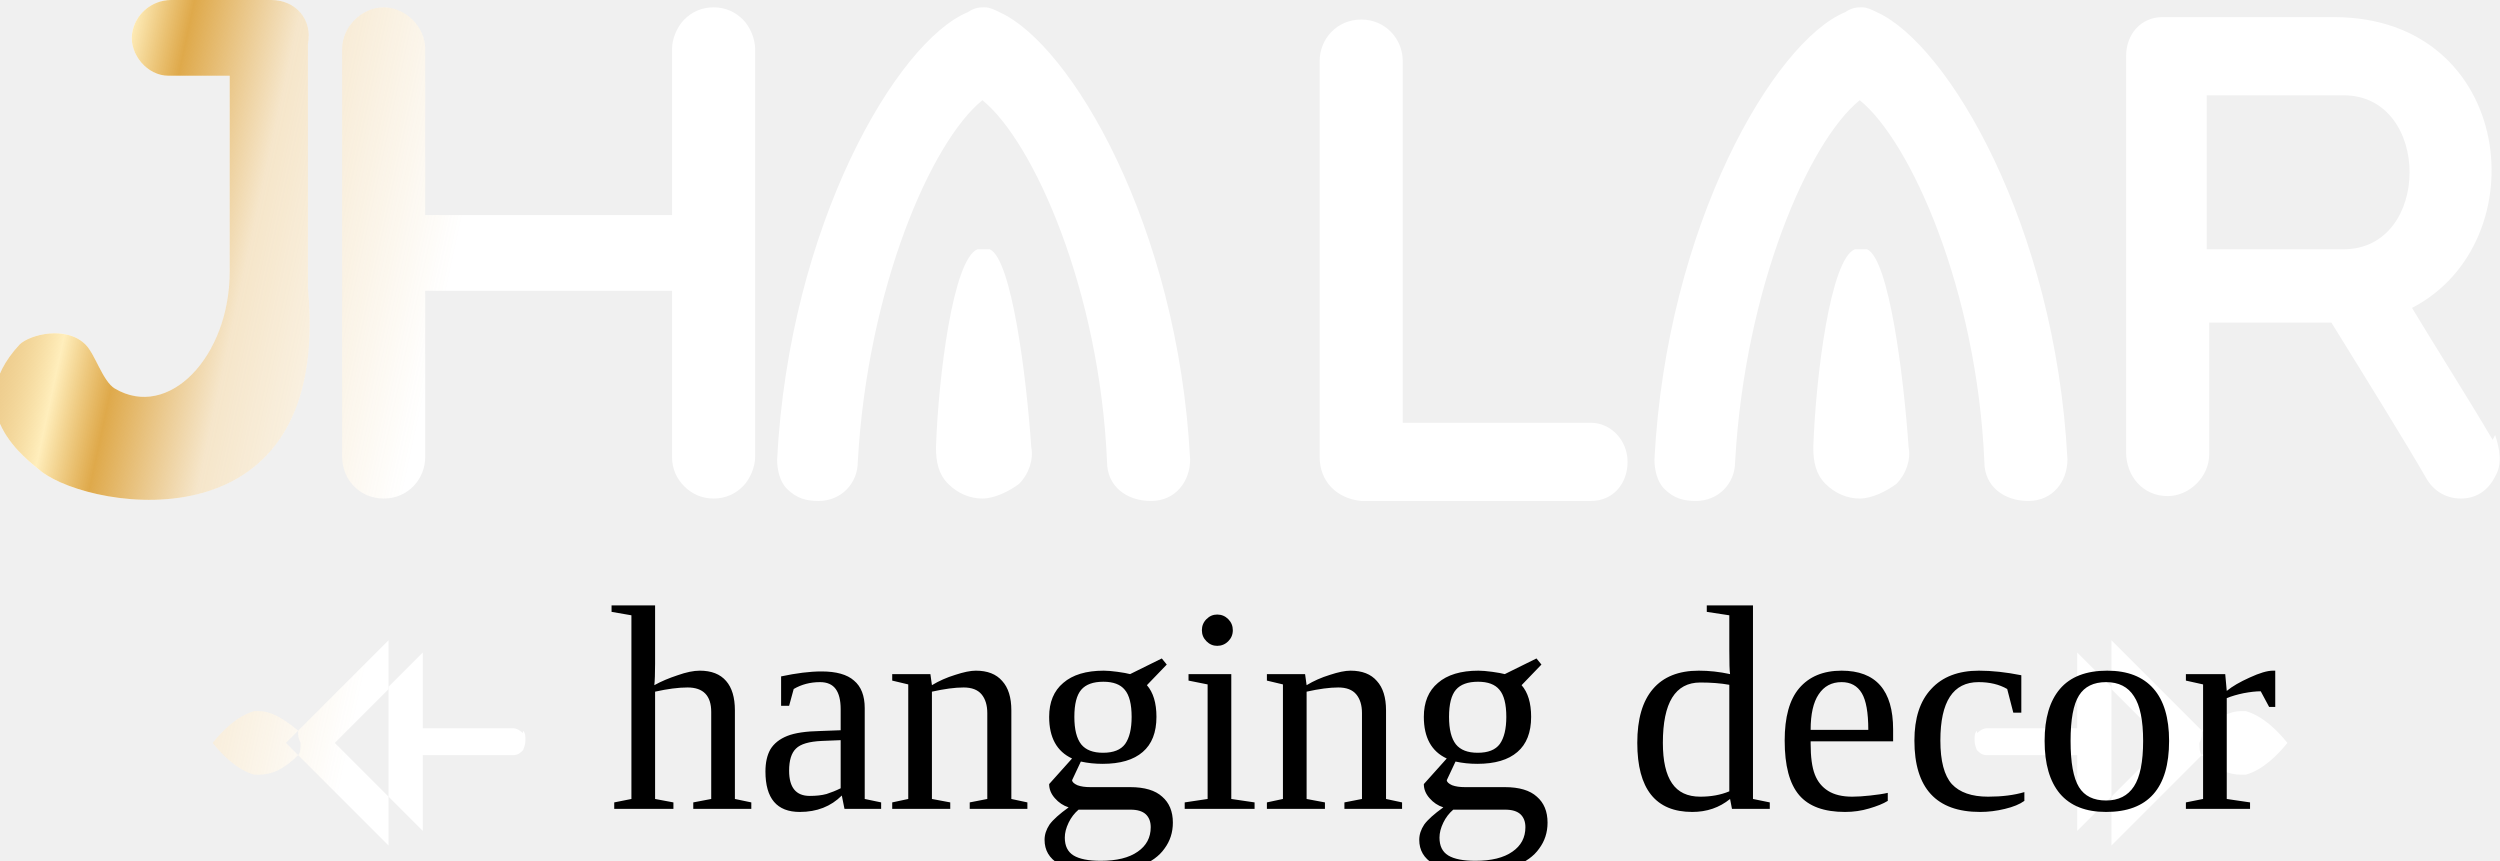
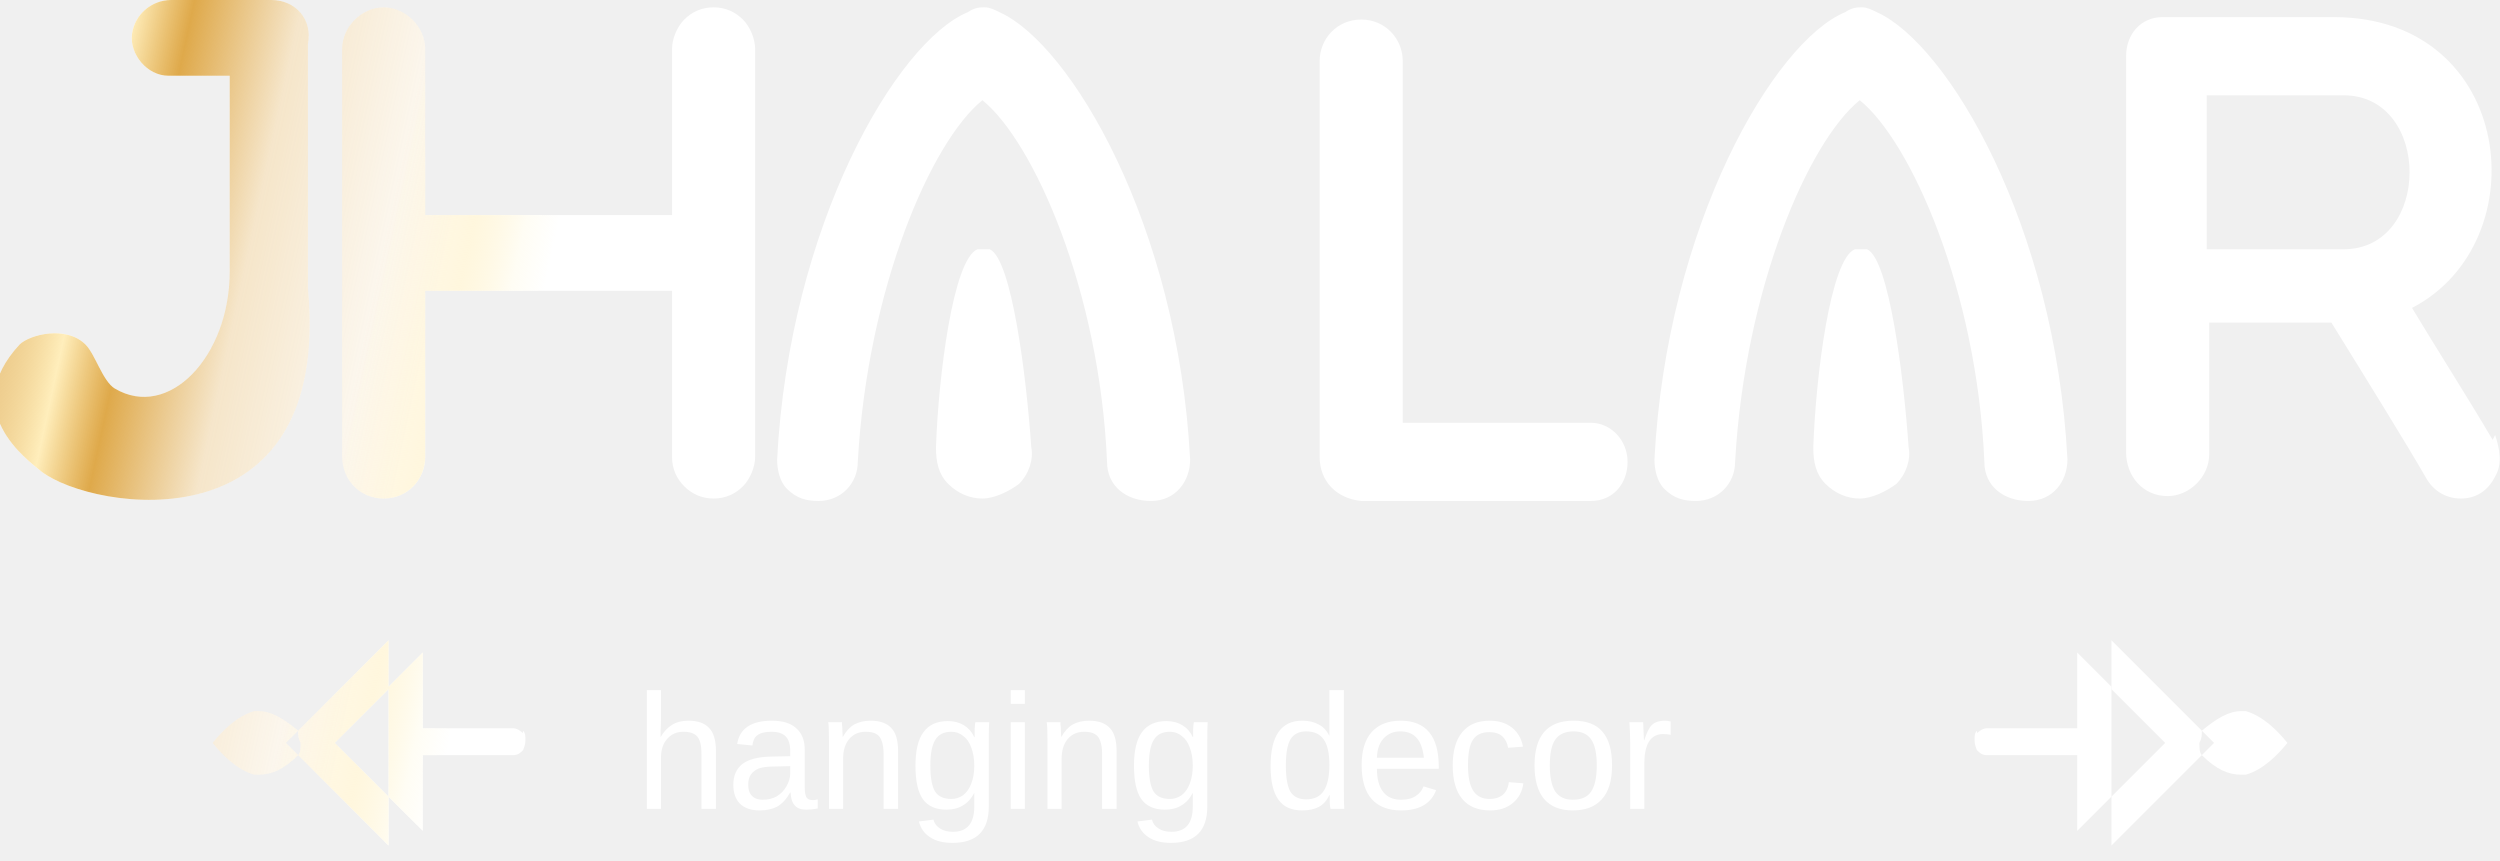
<svg xmlns="http://www.w3.org/2000/svg" id="Layer_1" class="footer-motion-logo" version="1.1" viewBox="0 0 102.3 35.2">
  <defs>
    <style>
-       /* JHALAR motion: fast commercial snap-in, then an engaging 4s loop —
-          golden light wave (never dead air), ornaments on a heartbeat grid,
-          one signature sparkle stacked on the accent. All hits quantized. */
-       .footer-motion-logo{transform-box:fill-box;transform-origin:center;animation:lockupIn 1s cubic-bezier(.19,1,.22,1) backwards}
-       @keyframes lockupIn{from{opacity:0;transform:scale(.96)}to{opacity:1;transform:none}}
-       .lockup{animation:lockupBreath 4s ease-in-out infinite}
-       @keyframes lockupBreath{0%,100%{opacity:1}34%{opacity:.96}}
-       .lyr{opacity:1;animation:lyrIn .45s cubic-bezier(.19,1,.22,1) backwards}
-       .lyr-j{animation-delay:.05s}.lyr-h{animation-delay:.12s}.lyr-a1-hole,.lyr-a1{animation-delay:.19s}.lyr-l{animation-delay:.3s}.lyr-a2-hole,.lyr-a2{animation-delay:.37s}.lyr-r{animation-delay:.44s}
-       @keyframes lyrIn{from{opacity:0;transform:translateY(6px);filter:blur(3px)}60%{opacity:1}to{opacity:1;transform:none;filter:blur(0)}}
-       .orn{transform-box:fill-box;transform-origin:center;opacity:1;animation:ornHitR 4s ease-in-out infinite,ornSet .5s cubic-bezier(.34,1.45,.44,1) backwards}
-       .orn-r1,.orn-r2,.orn-r3{animation-name:ornHitR,ornSet}
-       .orn-l1,.orn-l2,.orn-l3{animation-name:ornHitL,ornSet}
-       .orn-l1,.orn-r1{animation-delay:0s,.55s}.orn-l2,.orn-r2{animation-delay:0s,.62s}.orn-l3,.orn-r3{animation-delay:0s,.69s}
-       @keyframes ornSet{from{opacity:0;transform:scale(.2)}to{opacity:1;transform:scale(1)}}
-       @keyframes ornHitR{0%,30%{transform:scale(1)}34%{transform:scale(1.3)}38%,100%{transform:scale(1)}}
-       @keyframes ornHitL{0%,80%{transform:scale(1)}84%{transform:scale(1.3)}88%,100%{transform:scale(1)}}
-       .logo-caption{opacity:1;animation:captionGlow 4s ease-in-out infinite,captionReveal .9s cubic-bezier(.19,1,.22,1) .7s backwards}
-       @keyframes captionReveal{from{opacity:0;letter-spacing:.22em;transform:translateY(4px)}to{opacity:1;letter-spacing:0;transform:none}}
-       @keyframes captionGlow{0%,100%{opacity:.88}34%{opacity:1}}
-       .sheen{animation:sheenSweep 4s cubic-bezier(.45,0,.15,1) infinite}
-       @keyframes sheenSweep{0%,6%{transform:translateX(-36px)}62%,100%{transform:translateX(138px)}}
-       .glint{transform-box:fill-box;transform-origin:center;opacity:0;fill:#fff6e3;animation:glintHit 4s ease-in-out infinite}
-       @keyframes glintHit{0%,30%{opacity:0;transform:scale(.5)}34%{opacity:1;transform:scale(1.2)}38%,100%{opacity:0;transform:scale(.6)}}
-       @media(prefers-reduced-motion:reduce){.footer-motion-logo,.lockup,.lyr,.orn,.logo-caption,.sheen,.glint{animation:none;opacity:1;transform:none}.sheen,.glint{opacity:0}}}
- 
      .st0 {
        fill: #ffffff;
-         font-family: Mogranx-MediumSlantUltraCond, Mogranx;
-         font-size: 8.8px;
+         font-family: Mogranx-MediumSlantUltraCond, Mogranx, 'Arial Narrow', 'Helvetica Neue', Arial, sans-serif;
+         font-size: 6.7px;
        font-weight: 500;
      }

      .st1 {
        fill: #ffffff;
      }
+       /* JHALAR power loop: fast snap-in, then an unmissable 3.6s cycle.
+          Golden wave + spark line, glow flash + lockup punch stacked on the
+          37% hit, ornaments rippling L-to-R, glints tracking the light. */
+       .footer-motion-logo{transform-box:fill-box;transform-origin:center;animation:lockupIn 1s cubic-bezier(.19,1,.22,1) backwards}
+       @keyframes lockupIn{from{opacity:0;transform:scale(.96)}to{opacity:1;transform:none}}
+       .lockup{transform-box:fill-box;transform-origin:center;animation:lockupPunch 3.6s ease-in-out infinite,lockupGlow 3.6s ease-in-out infinite}
+       @keyframes lockupPunch{0%,34%{transform:scale(1)}37%{transform:scale(1.03)}41%,100%{transform:scale(1)}}
+       @keyframes lockupGlow{0%,34%{filter:drop-shadow(0 0 0 rgba(255,190,80,0))}37%{filter:drop-shadow(0 0 9px rgba(255,190,80,.95))}46%,100%{filter:drop-shadow(0 0 0 rgba(255,190,80,0))}}
+       .lyr{opacity:1;animation:lyrIn .45s cubic-bezier(.19,1,.22,1) backwards}
+       .lyr-j{animation-delay:.05s}.lyr-h{animation-delay:.12s}.lyr-a1-hole,.lyr-a1{animation-delay:.19s}.lyr-l{animation-delay:.3s}.lyr-a2-hole,.lyr-a2{animation-delay:.37s}.lyr-r{animation-delay:.44s}
+       @keyframes lyrIn{from{opacity:0;transform:translateY(6px);filter:blur(3px)}60%{opacity:1}to{opacity:1;transform:none;filter:blur(0)}}
+       .orn{transform-box:fill-box;transform-origin:center;opacity:1;animation:ornPop 3.6s ease-in-out infinite,ornSet .5s cubic-bezier(.34,1.45,.44,1) backwards}
+       .orn-l1{animation-delay:0s,.55s}.orn-l2{animation-delay:.03s,.62s}.orn-l3{animation-delay:.06s,.69s}.orn-r1{animation-delay:.09s,.55s}.orn-r2{animation-delay:.12s,.62s}.orn-r3{animation-delay:.15s,.69s}
+       @keyframes ornSet{from{opacity:0;transform:scale(.2)}to{opacity:1;transform:scale(1)}}
+       @keyframes ornPop{0%,35%{transform:scale(1)}37%{transform:scale(1.5)}40%,100%{transform:scale(1)}}
+       .logo-caption{opacity:1;animation:captionGlow 3.6s ease-in-out infinite,captionReveal .7s cubic-bezier(.19,1,.22,1) .7s backwards}
+       @keyframes captionReveal{from{opacity:0;transform:translateY(4px)}to{opacity:1;transform:none}}
+       @keyframes captionGlow{0%,100%{opacity:.75}37%{opacity:1}}
+       .sheen{animation:sheenSweep 3.6s cubic-bezier(.45,0,.15,1) infinite}
+       @keyframes sheenSweep{0%,5%{transform:translateX(-36px)}70%,100%{transform:translateX(138px)}}
+       .glint{transform-box:fill-box;transform-origin:center;opacity:0;fill:#fff6e3}
+       .glintJ{animation:glintJ 3.6s ease-in-out infinite}
+       @keyframes glintJ{0%,20%{opacity:0;transform:scale(.5)}23%{opacity:1;transform:scale(1.25)}26%,100%{opacity:0;transform:scale(.6)}}
+       .glintR{animation:glintR 3.6s ease-in-out infinite}
+       @keyframes glintR{0%,49%{opacity:0;transform:scale(.5)}52%{opacity:1;transform:scale(1.25)}55%,100%{opacity:0;transform:scale(.6)}}
+       @media(prefers-reduced-motion:reduce){.footer-motion-logo,.lockup,.lyr,.orn,.logo-caption,.sheen,.glint{animation:none;opacity:1;transform:none;filter:none}.sheen,.glint{opacity:0}}}
+ 
+ 
+ 
+ 
    </style>
    <linearGradient id="sheenGrad" x1="0" y1="0" x2="1" y2="0">
      <stop offset="0" stop-color="#d99a2b" stop-opacity="0" />
      <stop offset=".3" stop-color="#d99a2b" stop-opacity="0" />
      <stop offset=".45" stop-color="#d99a2b" stop-opacity=".55" />
      <stop offset=".55" stop-color="#ffedb8" stop-opacity=".95" />
      <stop offset=".62" stop-color="#d99a2b" stop-opacity=".85" />
      <stop offset=".75" stop-color="#d99a2b" stop-opacity=".25" />
      <stop offset="1" stop-color="#d99a2b" stop-opacity="0" />
+     </linearGradient>
+     <linearGradient id="sparkGrad" x1="0" y1="0" x2="1" y2="0">
+       <stop offset="0" stop-color="#ffe9b0" stop-opacity="0" />
+       <stop offset=".5" stop-color="#fff3cf" stop-opacity=".7" />
+       <stop offset=".8" stop-color="#fffdf4" stop-opacity="1" />
+       <stop offset="1" stop-color="#fffdf4" stop-opacity="0" />
    </linearGradient>
    <clipPath id="jhalarSheenClip">
      <path d="M11.1,0h-4.1c-.8,0-1.5.6-1.6,1.4s.6,1.7,1.5,1.7h2.5v8c0,3.5-2.5,6.1-4.7,4.8-.5-.3-.8-1.4-1.2-1.8-.8-.8-2.3-.4-2.7,0-2.5,2.7.3,4.7.9,5.2,2.1,1.6,11.9,3.2,10.9-7.5V1.8C12.8.8,12.1,0,11.1,0Z" />
      <path d="M29.2.3c-.5,0-.9.2-1.2.5-.3.3-.5.8-.5,1.2v6.8h-10.1V2c0-.9-.8-1.7-1.7-1.7s-1.7.8-1.7,1.7v16.7c0,.9.7,1.7,1.7,1.7s1.7-.8,1.7-1.7v-6.8h10.1v6.8c0,.5.2.9.5,1.2.3.3.7.5,1.2.5s.9-.2,1.2-.5c.3-.3.5-.8.5-1.2V2c0-.4-.2-.9-.5-1.2-.3-.3-.7-.5-1.2-.5Z" />
      <path d="M40.5,10.2c-.2,0-.3,0-.5,0-1,.4-1.6,5.2-1.7,8.1,0,.6.1,1.1.5,1.5.4.4.9.6,1.4.6s1.1-.3,1.5-.6c.4-.4.6-1,.5-1.5-.2-2.9-.8-7.7-1.7-8.1Z" />
      <path d="M40.9.5c-.2-.1-.4-.2-.6-.2s-.4,0-.7.2c-2.9,1.2-7.3,8.7-7.8,18.3,0,.4.1.9.4,1.2.4.4.8.5,1.3.5.9,0,1.6-.7,1.6-1.6.4-7.1,3-13.1,5.1-14.8,2.1,1.7,4.8,7.8,5.1,14.8,0,1,.8,1.6,1.8,1.6s1.6-.8,1.6-1.7c-.5-9.6-4.9-17-7.8-18.3Z" />
      <path d="M65.2,17.3h-7.8V2.5c0-.9-.7-1.7-1.7-1.7s-1.7.8-1.7,1.7v16.2c0,1,.7,1.7,1.7,1.8h9.4c.9,0,1.5-.7,1.5-1.6s-.7-1.6-1.5-1.6Z" />
      <path d="M76.4,10.2c-.2,0-.3,0-.5,0-1,.4-1.6,5.2-1.7,8.1,0,.6.1,1.1.5,1.5.4.4.9.6,1.4.6s1.1-.3,1.5-.6c.4-.4.6-1,.5-1.5-.2-2.9-.8-7.7-1.7-8.1Z" />
      <path d="M76.8.5c-.2-.1-.4-.2-.6-.2s-.4,0-.7.2c-2.9,1.2-7.3,8.7-7.8,18.3,0,.4.1.9.4,1.2.4.4.8.5,1.3.5.9,0,1.6-.7,1.6-1.6.4-7.1,3-13.1,5.1-14.8,2.1,1.7,4.8,7.8,5.1,14.8,0,1,.8,1.6,1.8,1.6s1.6-.8,1.6-1.7c-.5-9.6-4.9-17-7.8-18.3Z" />
      <path d="M102,18c-1-1.7-2.4-3.9-3.3-5.4,5.2-2.7,4.2-11.9-3.2-11.9h-6.9s0,0,0,0,0,0,0,0h-.1c-.9,0-1.5.7-1.5,1.6s0,0,0,0c0,0,0,0,0,0v16.2h0c0,1,.7,1.8,1.7,1.8,0,0,0,0,0,0h0c.9,0,1.7-.8,1.7-1.7v-1.4h0v-4h5c1.3,2.1,3.1,5,3.9,6.4.3.5.8.8,1.4.8h0c.6,0,1.1-.3,1.4-.9.3-.5.2-1.1,0-1.7ZM95.9,10.2h-5.6V3.9h5.6c3.6,0,3.6,6.3,0,6.3Z" />
      <path d="M21.4,30c0,0-.2-.2-.4-.2h-3.7v-3.1l-1.4,1.4v4.5l1.4,1.4v-3.1h3.7c.2,0,.3-.1.4-.2,0,0,.1-.2.1-.4,0-.2,0-.3-.1-.4Z" />
      <path d="M12.2,29.9s0,0,0,0c-.6-.5-1.1-.8-1.6-.8,0,0-.1,0-.2,0-.7.2-1.3.8-1.7,1.3.4.5,1,1.1,1.7,1.3,0,0,.1,0,.2,0,.5,0,1-.2,1.6-.8,0,0,0,0,0,0l-.5-.5.5-.5Z" />
      <path d="M15.9,28.2v-2l-3.2,3.2-.5.5h0c0,.2,0,.3.1.5,0,.2,0,.4-.1.5h0c0,0,.5.5.5.5l3.2,3.2v-2l-2.2-2.2,2.2-2.2Z" />
      <path d="M80.9,30c0,0,.2-.2.4-.2h3.7v-3.1l1.4,1.4v4.5l-1.4,1.4v-3.1h-3.7c-.2,0-.3-.1-.4-.2,0,0-.1-.2-.1-.4,0-.2,0-.3.1-.4Z" />
      <path d="M90.1,29.9s0,0,0,0c.6-.5,1.1-.8,1.6-.8,0,0,.1,0,.2,0,.7.2,1.3.8,1.7,1.3-.4.5-1,1.1-1.7,1.3,0,0-.1,0-.2,0-.5,0-1-.2-1.6-.8,0,0,0,0,0,0l.5-.5-.5-.5Z" />
      <path d="M86.4,28.2v-2l3.2,3.2.5.5h0c0,.2,0,.3-.1.5,0,.2,0,.4.1.5h0c0,0-.5.5-.5.5l-3.2,3.2v-2l2.2-2.2-2.2-2.2Z" />
-       <text class="st0" transform="translate(24.9 33.1) scale(1 1)">
-         <tspan x="0" y="0">hanging decor</tspan>
+       <text class="st0" transform="translate(26 33.1) scale(1 1)" textLength="50" lengthAdjust="spacingAndGlyphs">
+         <tspan textLength="50" lengthAdjust="spacingAndGlyphs">hanging decor</tspan>
      </text>
    </clipPath>
  </defs>
  <g class="lockup">
    <path class="st1 lyr lyr-j" d="M11.1,0h-4.1c-.8,0-1.5.6-1.6,1.4s.6,1.7,1.5,1.7h2.5v8c0,3.5-2.5,6.1-4.7,4.8-.5-.3-.8-1.4-1.2-1.8-.8-.8-2.3-.4-2.7,0-2.5,2.7.3,4.7.9,5.2,2.1,1.6,11.9,3.2,10.9-7.5V1.8C12.8.8,12.1,0,11.1,0Z" />
    <path class="st1 lyr lyr-h" d="M29.2.3c-.5,0-.9.2-1.2.5-.3.3-.5.8-.5,1.2v6.8h-10.1V2c0-.9-.8-1.7-1.7-1.7s-1.7.8-1.7,1.7v16.7c0,.9.7,1.7,1.7,1.7s1.7-.8,1.7-1.7v-6.8h10.1v6.8c0,.5.2.9.5,1.2.3.3.7.5,1.2.5s.9-.2,1.2-.5c.3-.3.5-.8.5-1.2V2c0-.4-.2-.9-.5-1.2-.3-.3-.7-.5-1.2-.5Z" />
    <path class="st1 lyr lyr-a1-hole" d="M40.5,10.2c-.2,0-.3,0-.5,0-1,.4-1.6,5.2-1.7,8.1,0,.6.1,1.1.5,1.5.4.4.9.6,1.4.6s1.1-.3,1.5-.6c.4-.4.6-1,.5-1.5-.2-2.9-.8-7.7-1.7-8.1Z" />
    <path class="st1 lyr lyr-a1" d="M40.9.5c-.2-.1-.4-.2-.6-.2s-.4,0-.7.2c-2.9,1.2-7.3,8.7-7.8,18.3,0,.4.1.9.4,1.2.4.4.8.5,1.3.5.9,0,1.6-.7,1.6-1.6.4-7.1,3-13.1,5.1-14.8,2.1,1.7,4.8,7.8,5.1,14.8,0,1,.8,1.6,1.8,1.6s1.6-.8,1.6-1.7c-.5-9.6-4.9-17-7.8-18.3Z" />
    <path class="st1 lyr lyr-l" d="M65.2,17.3h-7.8V2.5c0-.9-.7-1.7-1.7-1.7s-1.7.8-1.7,1.7v16.2c0,1,.7,1.7,1.7,1.8h9.4c.9,0,1.5-.7,1.5-1.6s-.7-1.6-1.5-1.6Z" />
    <path class="st1 lyr lyr-a2-hole" d="M76.4,10.2c-.2,0-.3,0-.5,0-1,.4-1.6,5.2-1.7,8.1,0,.6.1,1.1.5,1.5.4.4.9.6,1.4.6s1.1-.3,1.5-.6c.4-.4.6-1,.5-1.5-.2-2.9-.8-7.7-1.7-8.1Z" />
    <path class="st1 lyr lyr-a2" d="M76.8.5c-.2-.1-.4-.2-.6-.2s-.4,0-.7.2c-2.9,1.2-7.3,8.7-7.8,18.3,0,.4.1.9.4,1.2.4.4.8.5,1.3.5.9,0,1.6-.7,1.6-1.6.4-7.1,3-13.1,5.1-14.8,2.1,1.7,4.8,7.8,5.1,14.8,0,1,.8,1.6,1.8,1.6s1.6-.8,1.6-1.7c-.5-9.6-4.9-17-7.8-18.3Z" />
    <path class="st1 lyr lyr-r" d="M102,18c-1-1.7-2.4-3.9-3.3-5.4,5.2-2.7,4.2-11.9-3.2-11.9h-6.9s0,0,0,0,0,0,0,0h-.1c-.9,0-1.5.7-1.5,1.6s0,0,0,0c0,0,0,0,0,0v16.2h0c0,1,.7,1.8,1.7,1.8,0,0,0,0,0,0h0c.9,0,1.7-.8,1.7-1.7v-1.4h0v-4h5c1.3,2.1,3.1,5,3.9,6.4.3.5.8.8,1.4.8h0c.6,0,1.1-.3,1.4-.9.3-.5.2-1.1,0-1.7ZM95.9,10.2h-5.6V3.9h5.6c3.6,0,3.6,6.3,0,6.3Z" />
    <path class="st1 orn orn-l1" d="M21.4,30c0,0-.2-.2-.4-.2h-3.7v-3.1l-1.4,1.4v4.5l1.4,1.4v-3.1h3.7c.2,0,.3-.1.4-.2,0,0,.1-.2.1-.4,0-.2,0-.3-.1-.4Z" />
    <path class="st1 orn orn-l2" d="M12.2,29.9s0,0,0,0c-.6-.5-1.1-.8-1.6-.8,0,0-.1,0-.2,0-.7.2-1.3.8-1.7,1.3.4.5,1,1.1,1.7,1.3,0,0,.1,0,.2,0,.5,0,1-.2,1.6-.8,0,0,0,0,0,0l-.5-.5.5-.5Z" />
    <path class="st1 orn orn-l3" d="M15.9,28.2v-2l-3.2,3.2-.5.5h0c0,.2,0,.3.1.5,0,.2,0,.4-.1.5h0c0,0,.5.5.5.5l3.2,3.2v-2l-2.2-2.2,2.2-2.2Z" />
    <path class="st1 orn orn-r1" d="M80.9,30c0,0,.2-.2.4-.2h3.7v-3.1l1.4,1.4v4.5l-1.4,1.4v-3.1h-3.7c-.2,0-.3-.1-.4-.2,0,0-.1-.2-.1-.4,0-.2,0-.3.1-.4Z" />
    <path class="st1 orn orn-r2" d="M90.1,29.9s0,0,0,0c.6-.5,1.1-.8,1.6-.8,0,0,.1,0,.2,0,.7.2,1.3.8,1.7,1.3-.4.5-1,1.1-1.7,1.3,0,0-.1,0-.2,0-.5,0-1-.2-1.6-.8,0,0,0,0,0,0l.5-.5-.5-.5Z" />
    <path class="st1 orn orn-r3" d="M86.4,28.2v-2l3.2,3.2.5.5h0c0,.2,0,.3-.1.5,0,.2,0,.4.1.5h0c0,0-.5.5-.5.5l-3.2,3.2v-2l2.2-2.2-2.2-2.2Z" />
-     <text class="st0 logo-caption" transform="translate(24.9 33.1) scale(1 1)">
-       <tspan x="0" y="0">hanging decor</tspan>
+     <text class="st0 logo-caption" transform="translate(26 33.1) scale(1 1)" textLength="50" lengthAdjust="spacingAndGlyphs">
+       <tspan textLength="50" lengthAdjust="spacingAndGlyphs">hanging decor</tspan>
    </text>
    <g clip-path="url(#jhalarSheenClip)">
      <g class="sheen">
        <rect x="-17" y="-4" width="34" height="44" fill="url(#sheenGrad)" transform="translate(0 18) skewX(-12) translate(0 -18)" />
+         <rect x="14" y="-4" width="7" height="44" fill="url(#sparkGrad)" transform="translate(0 18) skewX(-12) translate(0 -18)" />
      </g>
    </g>
-     <path class="glint" d="M89,2.3C89.5,4.5 89.9,4.9 92.2,5.5C89.9,6.1 89.5,6.5 89,8.7C88.5,6.5 88.1,6.1 85.8,5.5C88.1,4.9 88.5,4.5 89,2.3Z" />
+     <path class="glint glintJ" d="M13,0.5C13.62,3.25 14.12,3.75 17,4.5C14.12,5.25 13.62,5.75 13,8.5C12.38,5.75 11.88,5.25 9,4.5C11.88,3.75 12.38,3.25 13,0.5Z" />
+     <path class="glint glintR" d="M89,1.5C89.62,4.25 90.12,4.75 93,5.5C90.12,6.25 89.62,6.75 89,9.5C88.38,6.75 87.88,6.25 85,5.5C87.88,4.75 88.38,4.25 89,1.5Z" />
  </g>
</svg>
